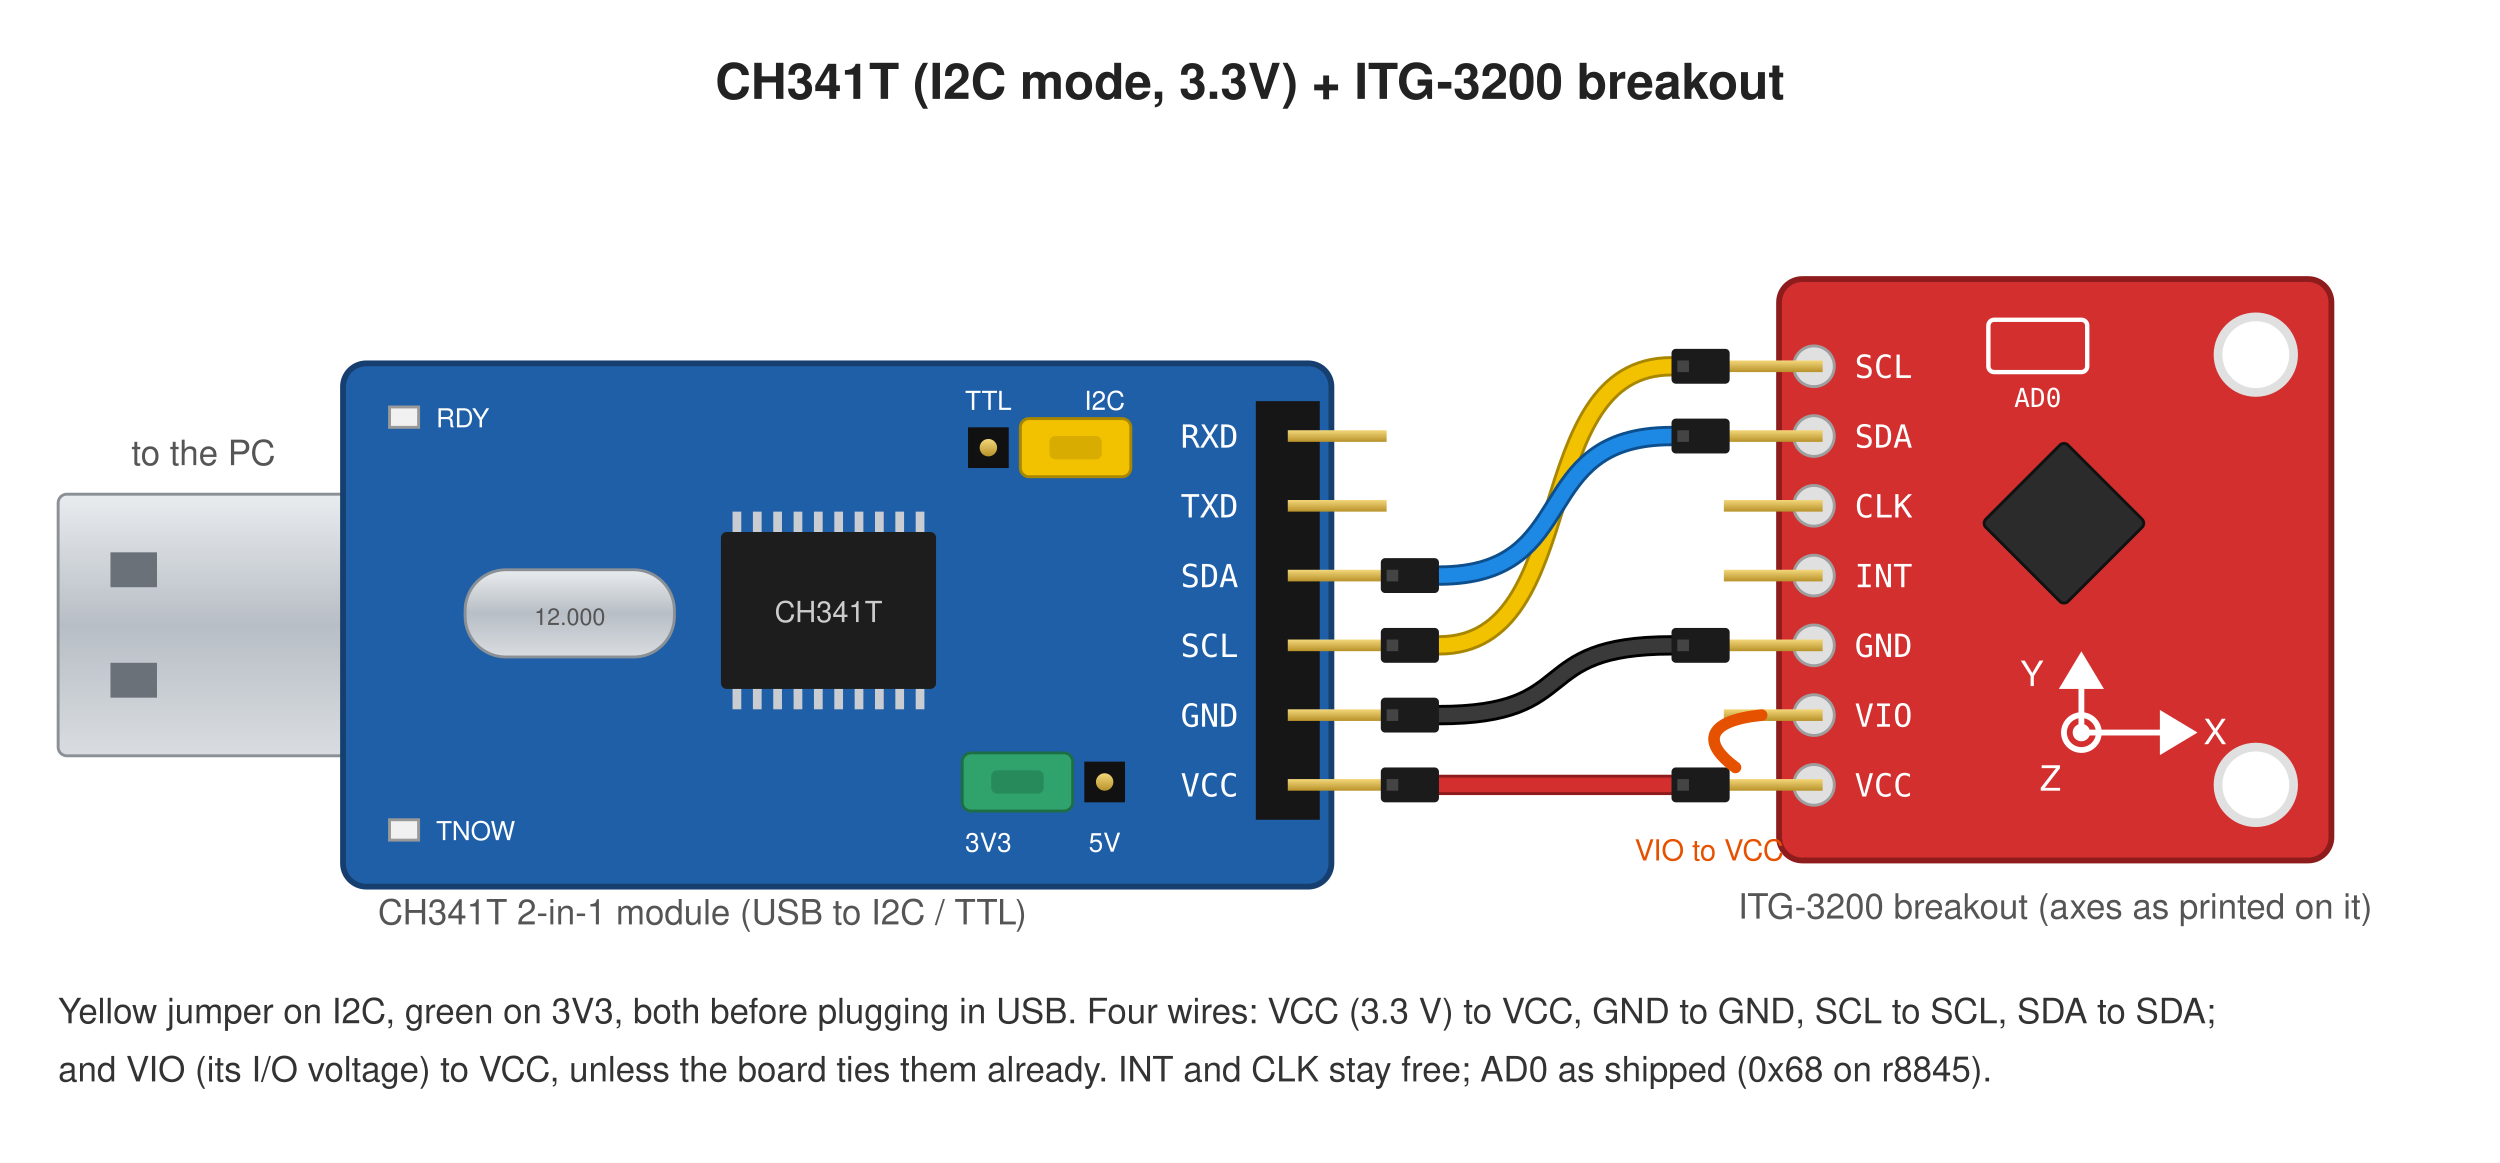
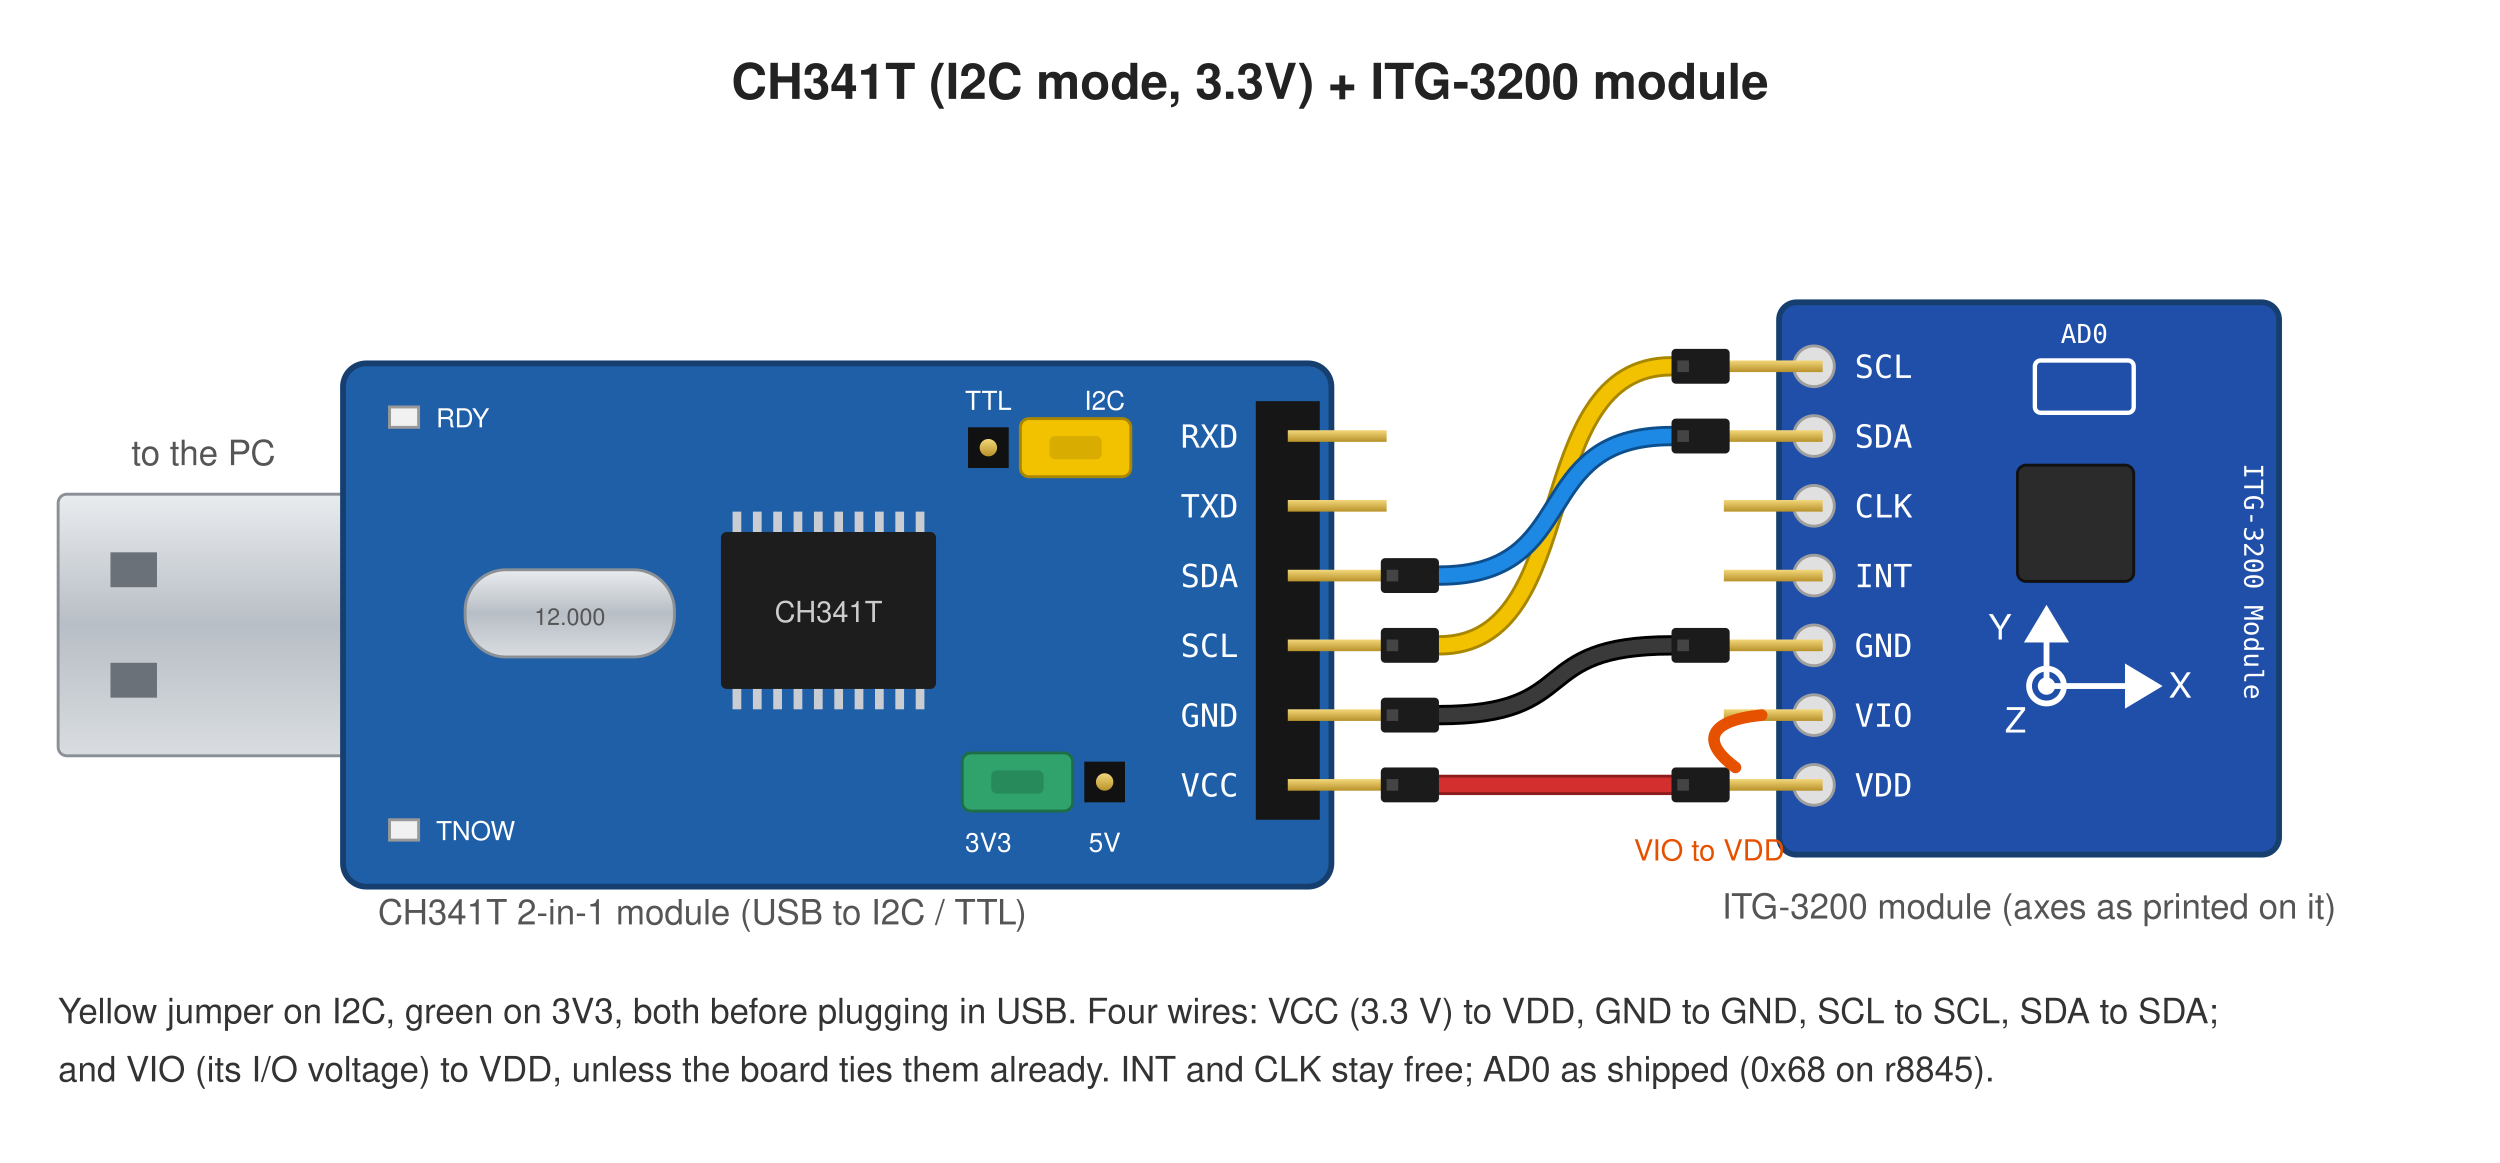
<svg xmlns="http://www.w3.org/2000/svg" viewBox="0 0 860 400" width="860" height="400" font-family="Helvetica, Arial, sans-serif">
  <style>@media (prefers-color-scheme: dark) { .bg { fill-opacity: 0.85 } }</style>
  <defs>
    <linearGradient id="metal" x1="0" y1="0" x2="0" y2="1">
      <stop offset="0" stop-color="#e9ecef" />
      <stop offset="0.5" stop-color="#b8bec5" />
      <stop offset="1" stop-color="#d9dde1" />
    </linearGradient>
    <linearGradient id="pin" x1="0" y1="0" x2="0" y2="1">
      <stop offset="0" stop-color="#f3d77a" />
      <stop offset="1" stop-color="#b8922a" />
    </linearGradient>
    <g id="dupont">
      <rect x="0" y="-6" width="20" height="12" rx="1.5" fill="#1b1b1b" />
      <rect x="2" y="-2" width="4" height="4" fill="#444" />
    </g>
  </defs>
  <rect class="bg" width="860" height="400" fill="#ffffff" />
-   <text x="430" y="34" text-anchor="middle" font-size="17" font-weight="bold" fill="#222">CH341T (I2C mode, 3.3V) + ITG-3200 breakout</text>
+   <text x="430" y="34" text-anchor="middle" font-size="17" font-weight="bold" fill="#222">CH341T (I2C mode, 3.3V) + ITG-3200 module</text>
  <text x="70" y="160" text-anchor="middle" font-size="12" fill="#555">to the PC</text>
  <rect x="20" y="170" width="100" height="90" rx="3" fill="url(#metal)" stroke="#8a9096" />
  <rect x="38" y="190" width="16" height="12" fill="#6b7178" />
  <rect x="38" y="228" width="16" height="12" fill="#6b7178" />
  <rect x="118" y="125" width="340" height="180" rx="8" fill="#1f5fa8" stroke="#163f70" stroke-width="2" />
  <text x="130" y="318" font-size="12" fill="#555">CH341T 2-in-1 module (USB to I2C / TTL)</text>
  <rect x="134" y="140" width="10" height="7" fill="#f1f1f1" stroke="#999" />
  <text x="150" y="147" font-size="9" fill="#fff">RDY</text>
  <rect x="134" y="282" width="10" height="7" fill="#f1f1f1" stroke="#999" />
  <text x="150" y="289" font-size="9" fill="#fff">TNOW</text>
  <rect x="160" y="196" width="72" height="30" rx="14" fill="url(#metal)" stroke="#8a9096" />
  <text x="196" y="215" text-anchor="middle" font-size="8" fill="#555">12.000</text>
  <g fill="#c9ccd1">
    <rect x="252" y="176" width="3" height="8" />
    <rect x="259" y="176" width="3" height="8" />
    <rect x="266" y="176" width="3" height="8" />
    <rect x="273" y="176" width="3" height="8" />
    <rect x="280" y="176" width="3" height="8" />
    <rect x="287" y="176" width="3" height="8" />
    <rect x="294" y="176" width="3" height="8" />
    <rect x="301" y="176" width="3" height="8" />
    <rect x="308" y="176" width="3" height="8" />
    <rect x="315" y="176" width="3" height="8" />
    <rect x="252" y="236" width="3" height="8" />
    <rect x="259" y="236" width="3" height="8" />
    <rect x="266" y="236" width="3" height="8" />
    <rect x="273" y="236" width="3" height="8" />
    <rect x="280" y="236" width="3" height="8" />
    <rect x="287" y="236" width="3" height="8" />
    <rect x="294" y="236" width="3" height="8" />
    <rect x="301" y="236" width="3" height="8" />
    <rect x="308" y="236" width="3" height="8" />
    <rect x="315" y="236" width="3" height="8" />
  </g>
  <rect x="248" y="183" width="74" height="54" rx="2" fill="#1d1d1d" />
  <text x="285" y="214" text-anchor="middle" font-size="10" fill="#ccc">CH341T</text>
  <text x="340" y="141" text-anchor="middle" font-size="9" fill="#fff">TTL</text>
  <text x="380" y="141" text-anchor="middle" font-size="9" fill="#fff">I2C</text>
  <g fill="#111">
    <rect x="333" y="147" width="14" height="14" />
    <rect x="353" y="147" width="14" height="14" />
    <rect x="373" y="147" width="14" height="14" />
  </g>
  <circle cx="340" cy="154" r="3" fill="url(#pin)" />
  <rect x="351" y="144" width="38" height="20" rx="3" fill="#f2c200" stroke="#a88600" />
  <rect x="361" y="150" width="18" height="8" rx="2" fill="#d8ac00" />
  <g fill="#111">
    <rect x="333" y="262" width="14" height="14" />
    <rect x="353" y="262" width="14" height="14" />
    <rect x="373" y="262" width="14" height="14" />
  </g>
  <circle cx="380" cy="269" r="3" fill="url(#pin)" />
  <rect x="331" y="259" width="38" height="20" rx="3" fill="#2fa36b" stroke="#1d6e47" />
  <rect x="341" y="265" width="18" height="8" rx="2" fill="#268a5a" />
  <text x="340" y="293" text-anchor="middle" font-size="9" fill="#fff">3V3</text>
  <text x="380" y="293" text-anchor="middle" font-size="9" fill="#fff">5V</text>
  <rect x="432" y="138" width="22" height="144" fill="#161616" />
  <g font-size="11" fill="#fff" text-anchor="end" font-family="Menlo, Consolas, monospace">
    <text x="426" y="154">RXD</text>
    <text x="426" y="178">TXD</text>
    <text x="426" y="202">SDA</text>
    <text x="426" y="226">SCL</text>
    <text x="426" y="250">GND</text>
    <text x="426" y="274">VCC</text>
  </g>
  <g fill="url(#pin)">
    <rect x="443" y="148" width="34" height="4" />
    <rect x="443" y="172" width="34" height="4" />
    <rect x="443" y="196" width="34" height="4" />
    <rect x="443" y="220" width="34" height="4" />
    <rect x="443" y="244" width="34" height="4" />
    <rect x="443" y="268" width="34" height="4" />
  </g>
-   <rect x="612" y="96" width="190" height="200" rx="8" fill="#d32f2f" stroke="#8e1c1c" stroke-width="2" />
-   <circle cx="776" cy="122" r="13" fill="#fff" stroke="#e0e0e0" stroke-width="3" />
-   <circle cx="776" cy="270" r="13" fill="#fff" stroke="#e0e0e0" stroke-width="3" />
+   <rect x="612" y="104" width="172" height="190" rx="6" fill="#1f4fa8" stroke="#163f70" stroke-width="2" />
  <g fill="#e0e0e0" stroke="#9e9e9e">
    <circle cx="624" cy="126" r="7" />
    <circle cx="624" cy="150" r="7" />
    <circle cx="624" cy="174" r="7" />
    <circle cx="624" cy="198" r="7" />
    <circle cx="624" cy="222" r="7" />
    <circle cx="624" cy="246" r="7" />
    <circle cx="624" cy="270" r="7" />
  </g>
  <g fill="url(#pin)">
    <rect x="593" y="124" width="34" height="4" />
    <rect x="593" y="148" width="34" height="4" />
    <rect x="593" y="172" width="34" height="4" />
    <rect x="593" y="196" width="34" height="4" />
    <rect x="593" y="220" width="34" height="4" />
    <rect x="593" y="244" width="34" height="4" />
    <rect x="593" y="268" width="34" height="4" />
  </g>
  <g font-size="11" fill="#fff" font-family="Menlo, Consolas, monospace">
    <text x="638" y="130">SCL</text>
    <text x="638" y="154">SDA</text>
    <text x="638" y="178">CLK</text>
    <text x="638" y="202">INT</text>
    <text x="638" y="226">GND</text>
    <text x="638" y="250">VIO</text>
-     <text x="638" y="274">VCC</text>
+     <text x="638" y="274">VDD</text>
  </g>
-   <rect x="690" y="160" width="40" height="40" rx="2" fill="#2b2b2b" stroke="#111" transform="rotate(45 710 180)" />
-   <rect x="684" y="110" width="34" height="18" rx="2" fill="none" stroke="#fff" stroke-width="1.5" />
-   <text x="701" y="140" text-anchor="middle" font-size="9" fill="#fff" font-family="Menlo, Consolas, monospace">AD0</text>
+   <rect x="694" y="160" width="40" height="40" rx="3" fill="#2b2b2b" stroke="#111" />
+   <rect x="700" y="124" width="34" height="18" rx="2" fill="none" stroke="#fff" stroke-width="1.5" />
+   <text x="717" y="118" text-anchor="middle" font-size="9" fill="#fff" font-family="Menlo, Consolas, monospace">AD0</text>
+   <text x="772" y="200" text-anchor="middle" font-size="9" fill="#fff" font-family="Menlo, Consolas, monospace" transform="rotate(90 772 200)">ITG-3200 Module</text>
  <g stroke="#fff" stroke-width="2" fill="#fff" font-size="12" font-family="Helvetica, Arial, sans-serif">
-     <line x1="716" y1="252" x2="750" y2="252" />
-     <path d="M744 246 L754 252 L744 258 z" />
-     <text x="758" y="256" stroke="none">X</text>
-     <line x1="716" y1="252" x2="716" y2="230" />
-     <path d="M710 236 L716 226 L722 236 z" />
-     <text x="703" y="236" stroke="none" text-anchor="end">Y</text>
-     <circle cx="716" cy="252" r="6" fill="none" />
-     <circle cx="716" cy="252" r="2" />
-     <text x="709" y="272" stroke="none" text-anchor="end">Z</text>
+     <line x1="704" y1="236" x2="738" y2="236" />
+     <path d="M732 230 L742 236 L732 242 z" />
+     <text x="746" y="240" stroke="none">X</text>
+     <line x1="704" y1="236" x2="704" y2="214" />
+     <path d="M698 220 L704 210 L710 220 z" />
+     <text x="692" y="220" stroke="none" text-anchor="end">Y</text>
+     <circle cx="704" cy="236" r="6" fill="none" />
+     <circle cx="704" cy="236" r="2" />
+     <text x="697" y="252" stroke="none" text-anchor="end">Z</text>
  </g>
-   <text x="707" y="316" text-anchor="middle" font-size="12" fill="#555">ITG-3200 breakout (axes as printed on it)</text>
+   <text x="698" y="316" text-anchor="middle" font-size="12" fill="#555">ITG-3200 module (axes as printed on it)</text>
  <g stroke-linecap="round" fill="none">
    <path d="M495 270 C 545 270, 525 270, 575 270" stroke="#8e1c1c" stroke-width="7" />
    <path d="M495 270 C 545 270, 525 270, 575 270" stroke="#d32f2f" stroke-width="5" />
    <path d="M495 246 C 545 246, 525 222, 575 222" stroke="#000" stroke-width="7" />
    <path d="M495 246 C 545 246, 525 222, 575 222" stroke="#3a3a3a" stroke-width="5" />
    <path d="M495 222 C 545 222, 525 126, 575 126" stroke="#a88600" stroke-width="7" />
    <path d="M495 222 C 545 222, 525 126, 575 126" stroke="#f2c200" stroke-width="5" />
    <path d="M495 198 C 545 198, 525 150, 575 150" stroke="#0d4f8c" stroke-width="7" />
    <path d="M495 198 C 545 198, 525 150, 575 150" stroke="#1e88e5" stroke-width="5" />
  </g>
  <use href="#dupont" x="475" y="270" />
  <use href="#dupont" x="475" y="246" />
  <use href="#dupont" x="475" y="222" />
  <use href="#dupont" x="475" y="198" />
  <use href="#dupont" x="575" y="270" />
  <use href="#dupont" x="575" y="222" />
  <use href="#dupont" x="575" y="126" />
  <use href="#dupont" x="575" y="150" />
  <path d="M606 246 C 586 248, 586 256, 597 264" fill="none" stroke="#e65100" stroke-width="4" stroke-linecap="round" />
-   <text x="588" y="296" text-anchor="middle" font-size="10" fill="#e65100">VIO to VCC</text>
+   <text x="588" y="296" text-anchor="middle" font-size="10" fill="#e65100">VIO to VDD</text>
  <g font-size="12" fill="#333">
-     <text x="20" y="352">Yellow jumper on I2C, green on 3V3, both before plugging in USB. Four wires: VCC (3.3 V) to VCC, GND to GND, SCL to SCL, SDA to SDA;</text>
-     <text x="20" y="372">and VIO (its I/O voltage) to VCC, unless the board ties them already. INT and CLK stay free; AD0 as shipped (0x68 on r8845).</text>
+     <text x="20" y="352">Yellow jumper on I2C, green on 3V3, both before plugging in USB. Four wires: VCC (3.3 V) to VDD, GND to GND, SCL to SCL, SDA to SDA;</text>
+     <text x="20" y="372">and VIO (its I/O voltage) to VDD, unless the board ties them already. INT and CLK stay free; AD0 as shipped (0x68 on r8845).</text>
  </g>
</svg>
